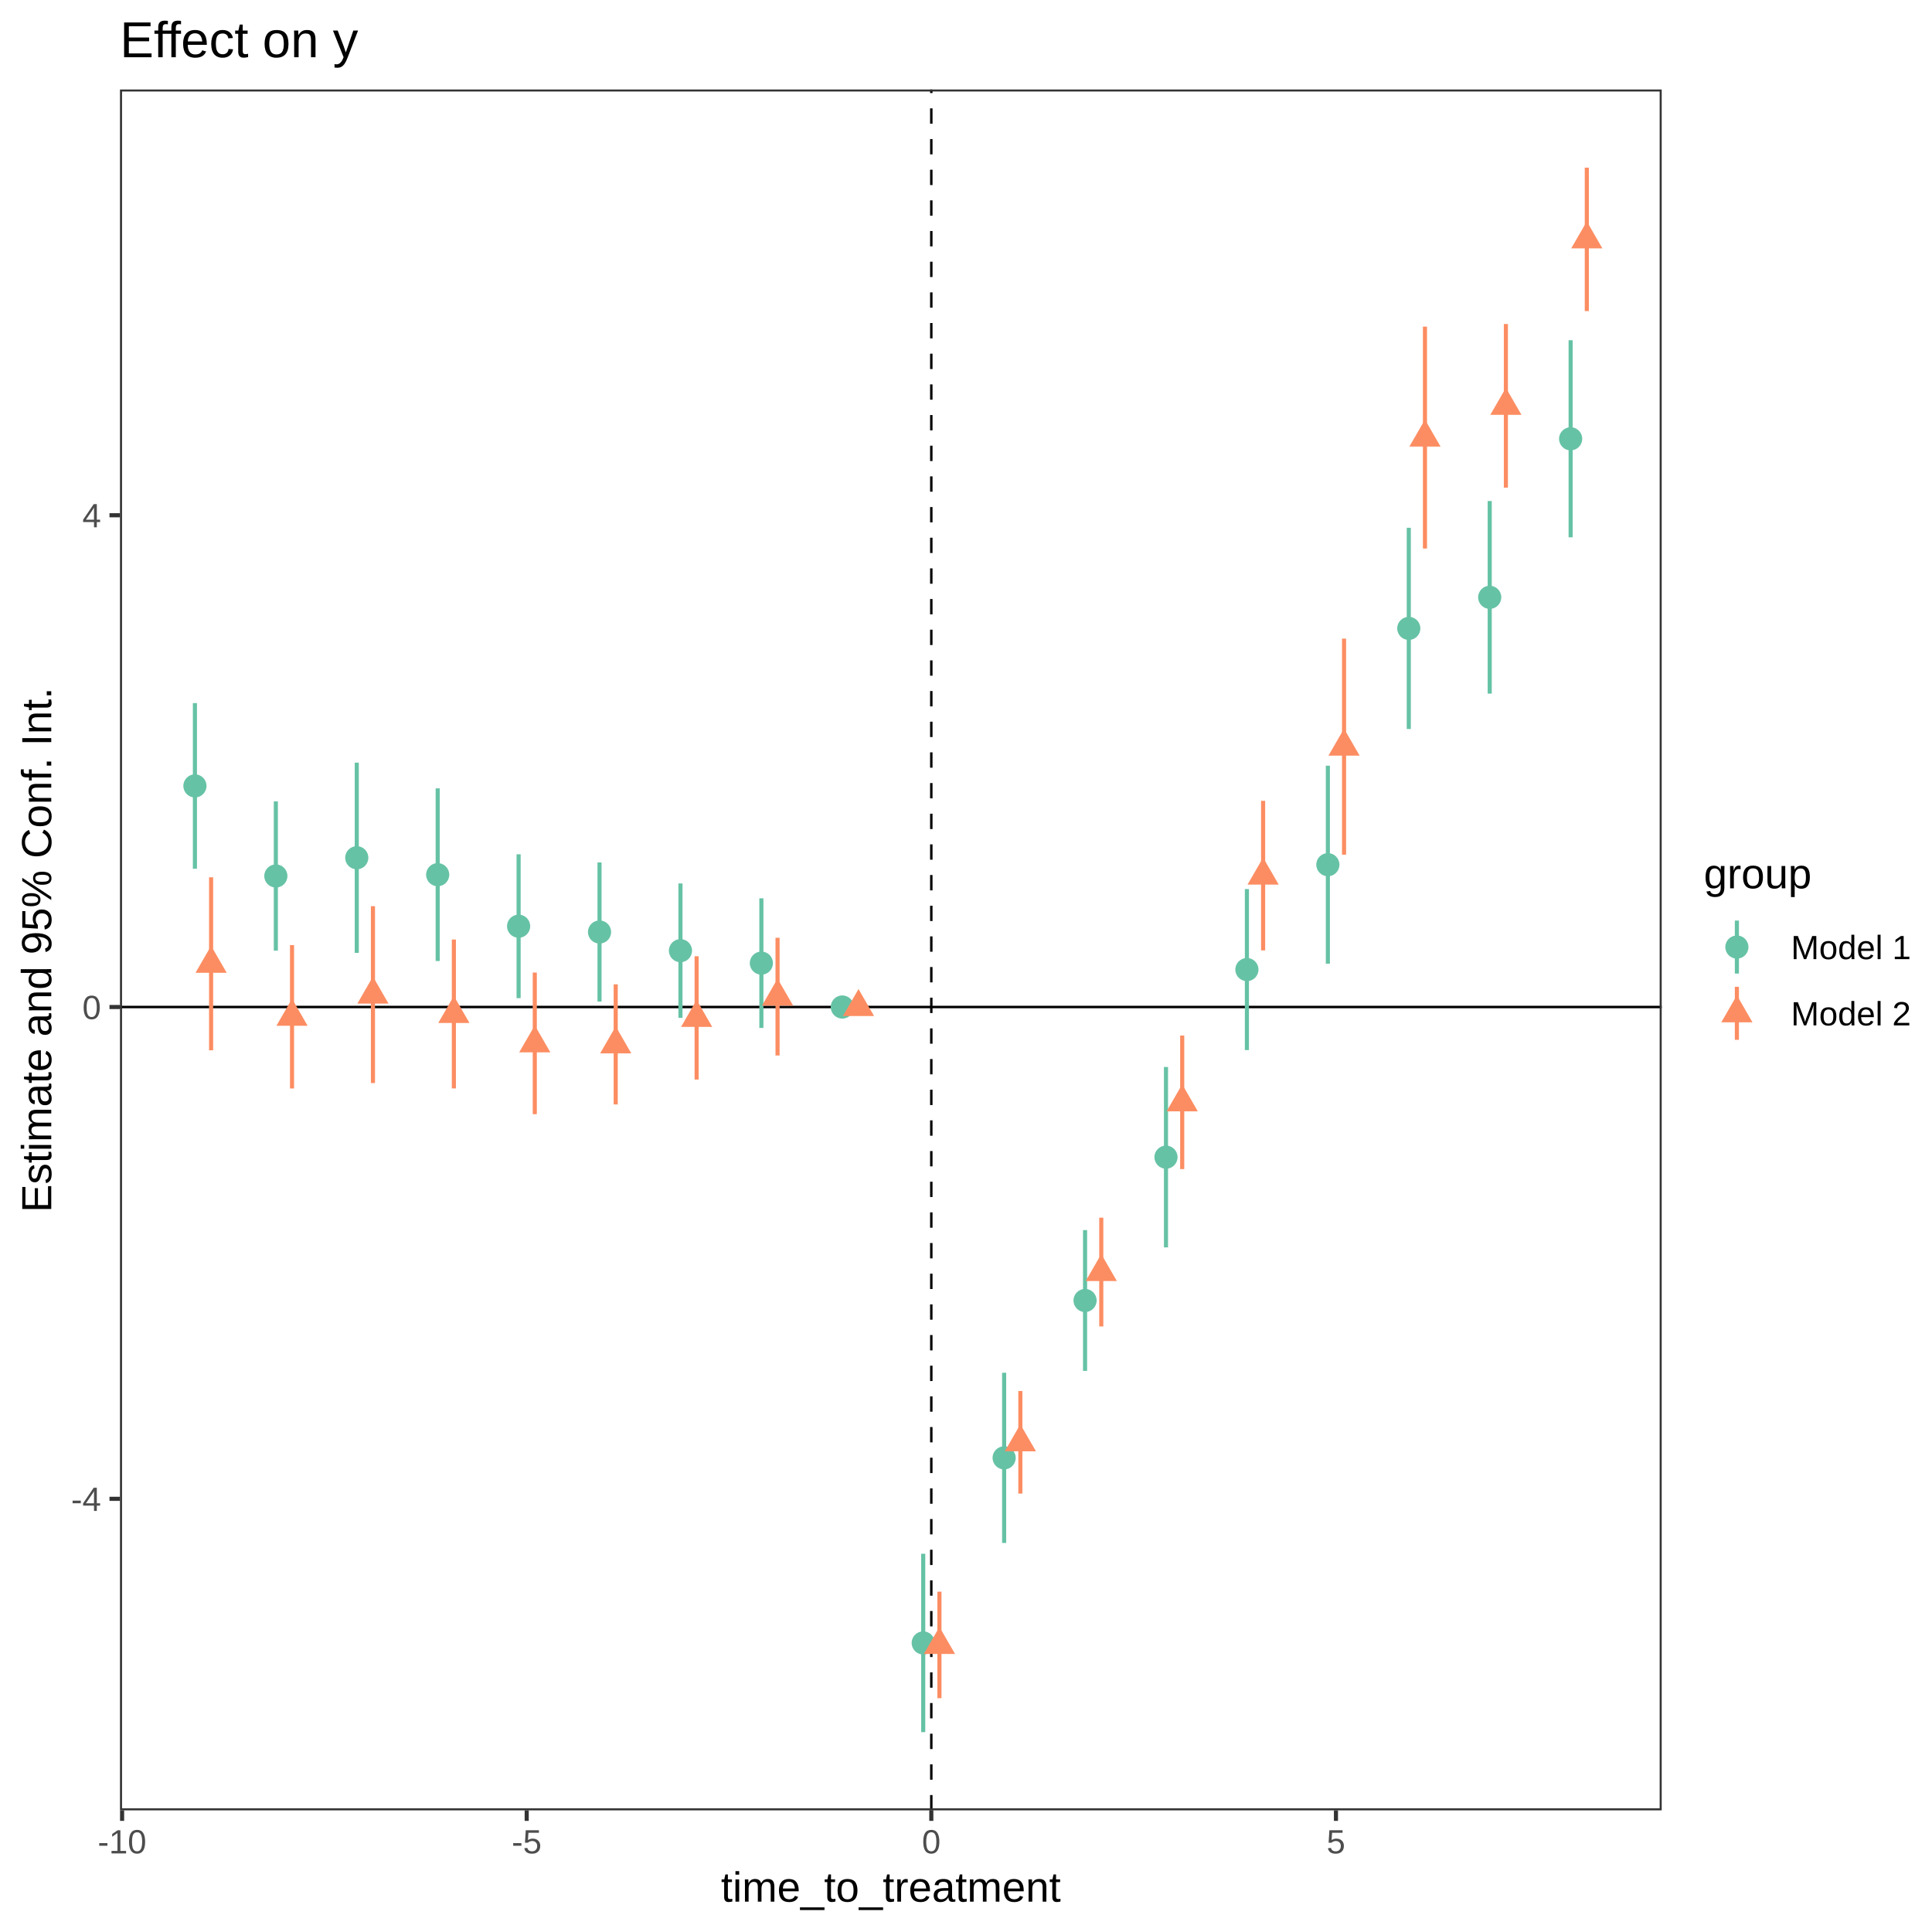
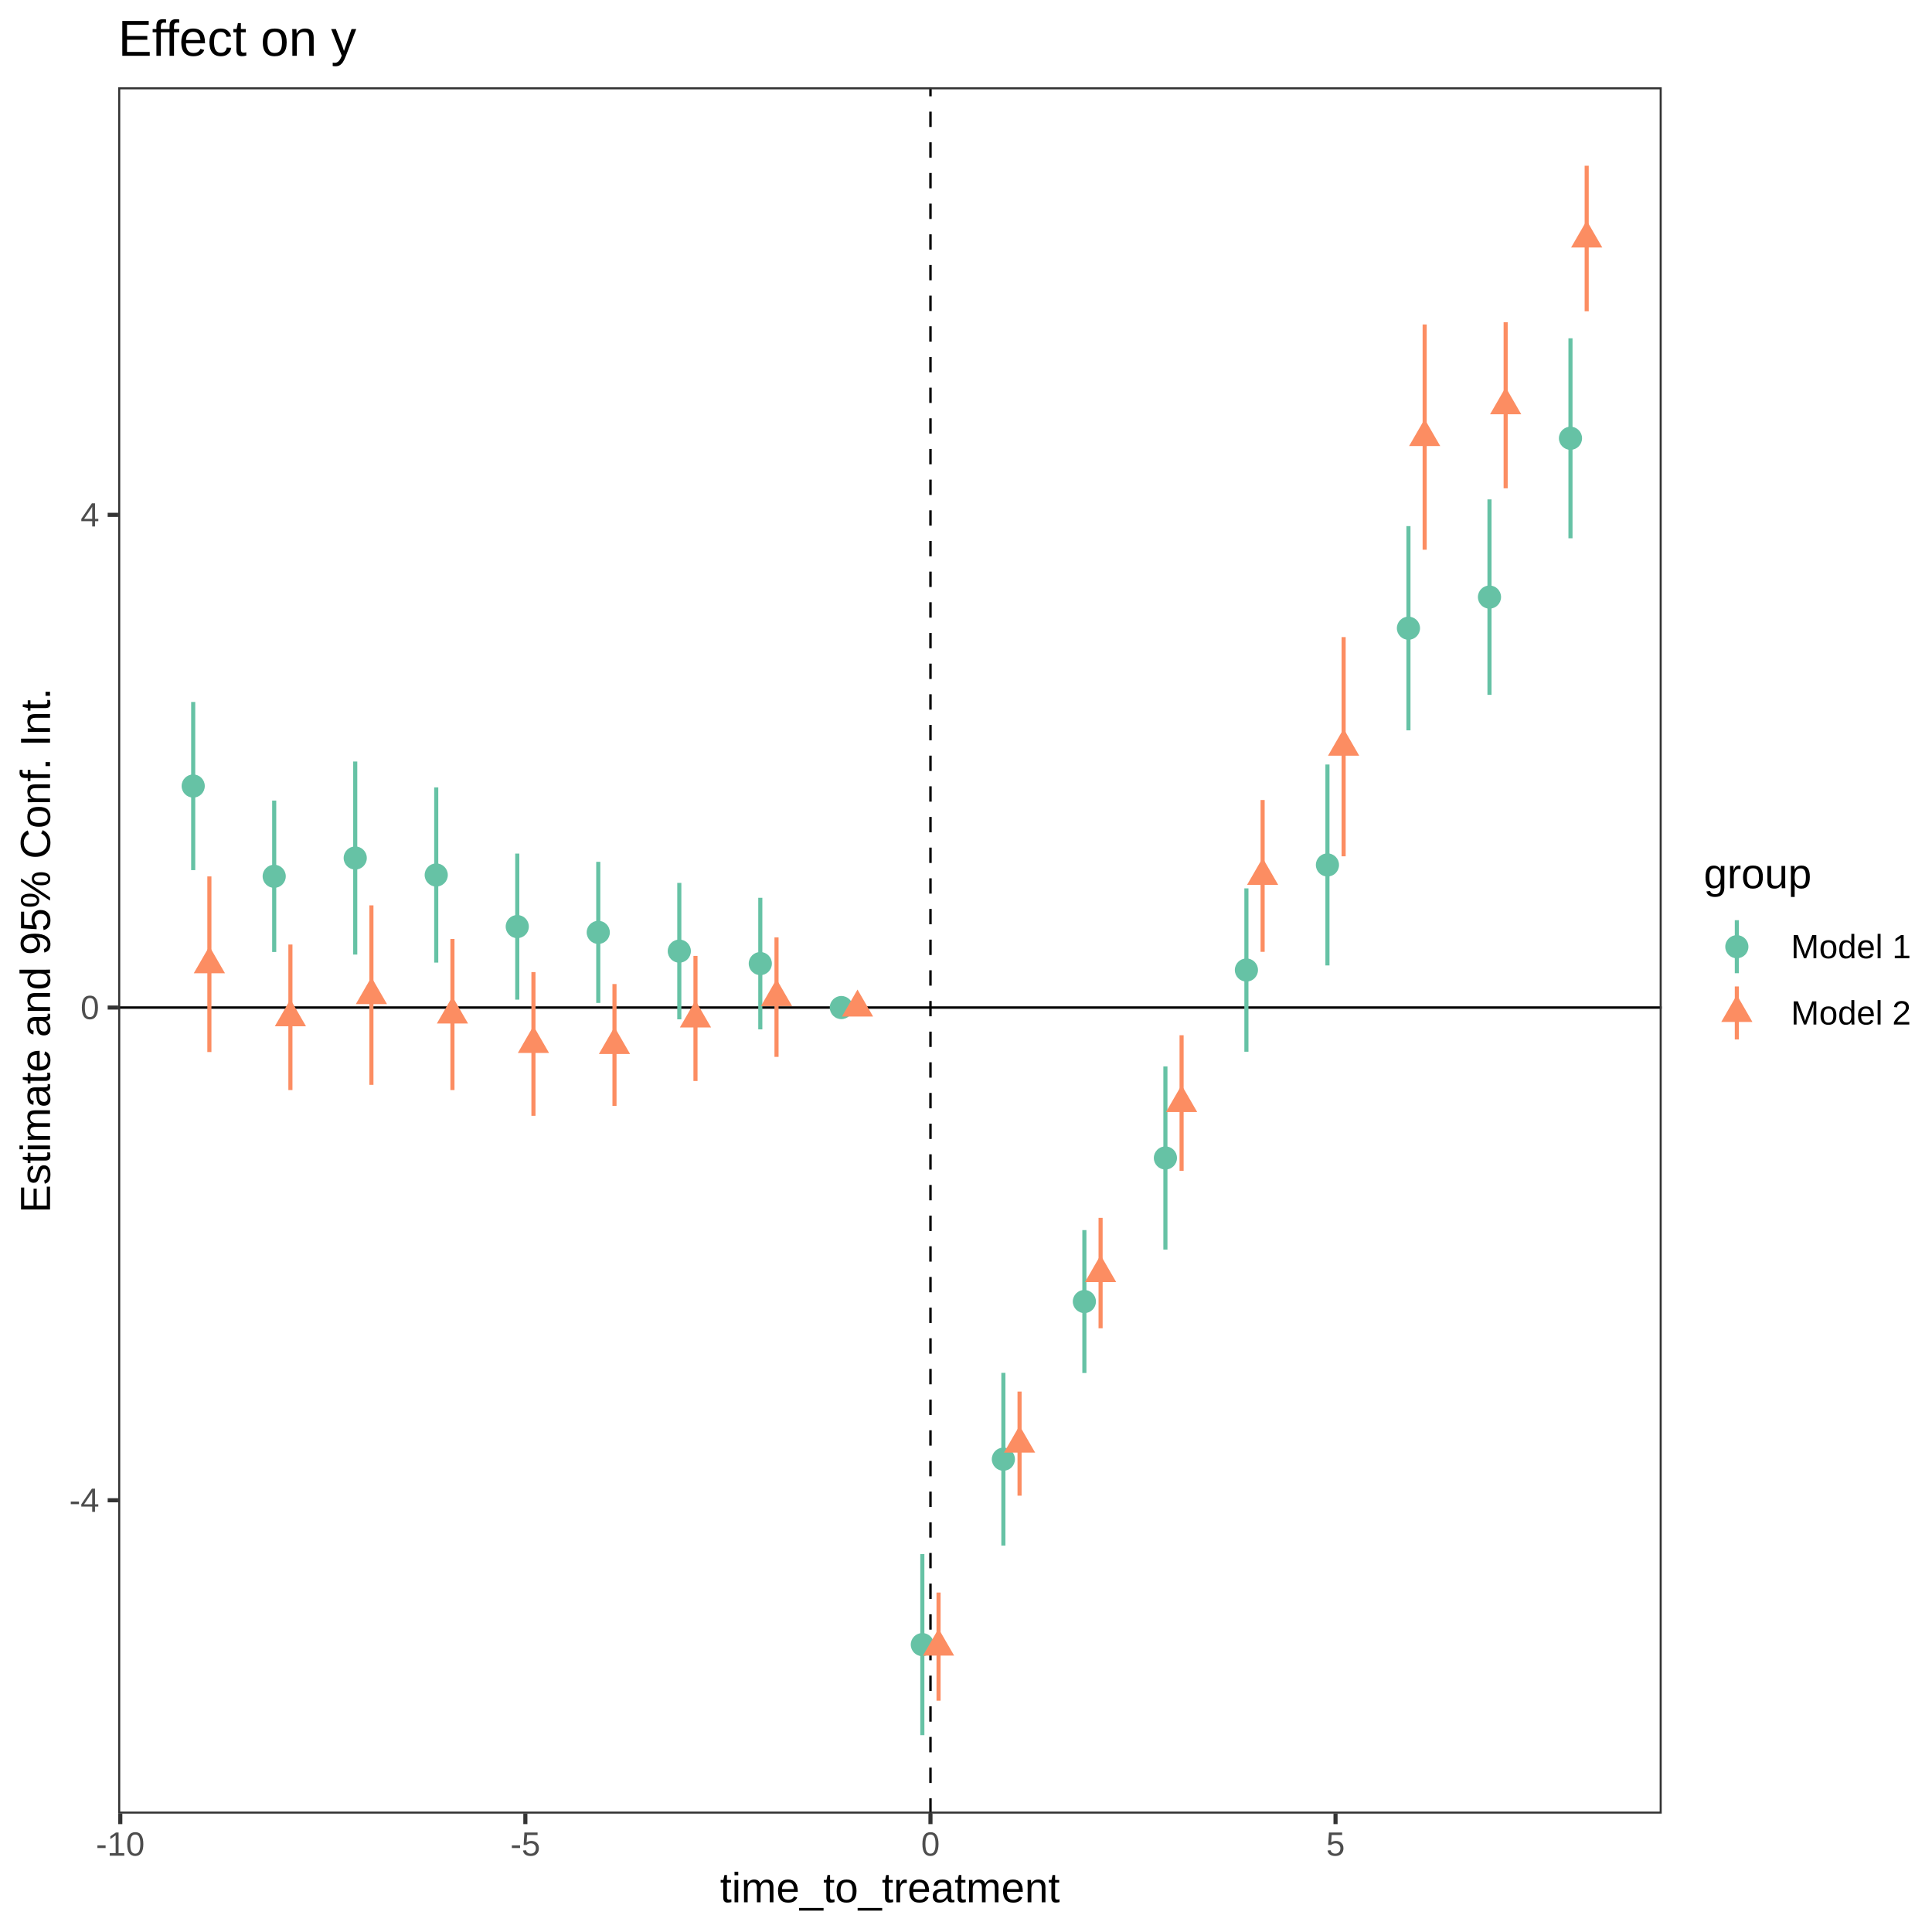
<svg xmlns="http://www.w3.org/2000/svg" class="svglite" width="504.00pt" height="504.00pt" viewBox="0 0 504.00 504.00">
  <defs>
    <style type="text/css">
    .svglite line, .svglite polyline, .svglite polygon, .svglite path, .svglite rect, .svglite circle {
      fill: none;
      stroke: #000000;
      stroke-linecap: round;
      stroke-linejoin: round;
      stroke-miterlimit: 10.00;
    }
    .svglite text {
      white-space: pre;
    }
  </style>
  </defs>
  <rect width="100%" height="100%" style="stroke: none; fill: #FFFFFF;" />
  <defs>
    <clipPath id="cpMC4wMHw1MDQuMDB8MC4wMHw1MDQuMDA=">
      <rect x="0.00" y="0.00" width="504.00" height="504.00" />
    </clipPath>
  </defs>
  <g clip-path="url(#cpMC4wMHw1MDQuMDB8MC4wMHw1MDQuMDA=)">
-     <rect x="0.00" y="-0" width="504.00" height="504.00" style="stroke-width: 1.07; stroke: #FFFFFF; fill: #FFFFFF;" />
+     <rect x="0" y="-0" width="504.00" height="504.00" style="stroke-width: 1.07; stroke: #FFFFFF; fill: #FFFFFF;" />
  </g>
  <defs>
-     <clipPath id="cpMzEuMzB8NDMzLjUwfDIzLjM0fDQ3Mi4yNw==">
-       <rect x="31.30" y="23.34" width="402.19" height="448.93" />
+     <clipPath id="cpMzAuODN8NDMzLjQ5fDIyLjc3fDQ3My4xMg==">
+       <rect x="30.83" y="22.77" width="402.66" height="450.35" />
    </clipPath>
  </defs>
-   <g clip-path="url(#cpMzEuMzB8NDMzLjUwfDIzLjM0fDQ3Mi4yNw==)">
-     <rect x="31.30" y="23.34" width="402.19" height="448.93" style="stroke-width: 1.07; stroke: none; fill: #FFFFFF;" />
-     <line x1="242.95" y1="472.27" x2="242.95" y2="23.34" style="stroke-width: 0.64; stroke-dasharray: 4.00,4.00; stroke-linecap: butt;" />
-     <line x1="31.30" y1="262.70" x2="433.50" y2="262.70" style="stroke-width: 0.64; stroke-linecap: butt;" />
-     <line x1="50.85" y1="226.63" x2="50.85" y2="183.41" style="stroke-width: 1.07; stroke: #66C2A5; stroke-linecap: butt;" />
-     <line x1="55.07" y1="273.99" x2="55.07" y2="228.85" style="stroke-width: 1.07; stroke: #FC8D62; stroke-linecap: butt;" />
-     <line x1="71.96" y1="247.99" x2="71.96" y2="209.06" style="stroke-width: 1.07; stroke: #66C2A5; stroke-linecap: butt;" />
-     <line x1="76.18" y1="283.94" x2="76.18" y2="246.54" style="stroke-width: 1.07; stroke: #FC8D62; stroke-linecap: butt;" />
-     <line x1="93.07" y1="248.57" x2="93.07" y2="198.95" style="stroke-width: 1.07; stroke: #66C2A5; stroke-linecap: butt;" />
-     <line x1="97.29" y1="282.53" x2="97.29" y2="236.40" style="stroke-width: 1.07; stroke: #FC8D62; stroke-linecap: butt;" />
-     <line x1="114.18" y1="250.70" x2="114.18" y2="205.66" style="stroke-width: 1.07; stroke: #66C2A5; stroke-linecap: butt;" />
-     <line x1="118.40" y1="283.93" x2="118.40" y2="245.09" style="stroke-width: 1.07; stroke: #FC8D62; stroke-linecap: butt;" />
-     <line x1="135.29" y1="260.39" x2="135.29" y2="222.86" style="stroke-width: 1.07; stroke: #66C2A5; stroke-linecap: butt;" />
-     <line x1="139.51" y1="290.66" x2="139.51" y2="253.70" style="stroke-width: 1.07; stroke: #FC8D62; stroke-linecap: butt;" />
-     <line x1="156.40" y1="261.27" x2="156.40" y2="224.99" style="stroke-width: 1.07; stroke: #66C2A5; stroke-linecap: butt;" />
-     <line x1="160.62" y1="288.11" x2="160.62" y2="256.79" style="stroke-width: 1.07; stroke: #FC8D62; stroke-linecap: butt;" />
-     <line x1="177.51" y1="265.54" x2="177.51" y2="230.47" style="stroke-width: 1.07; stroke: #66C2A5; stroke-linecap: butt;" />
-     <line x1="181.73" y1="281.62" x2="181.73" y2="249.46" style="stroke-width: 1.07; stroke: #FC8D62; stroke-linecap: butt;" />
-     <line x1="198.62" y1="268.16" x2="198.62" y2="234.34" style="stroke-width: 1.07; stroke: #66C2A5; stroke-linecap: butt;" />
-     <line x1="202.84" y1="275.35" x2="202.84" y2="244.63" style="stroke-width: 1.07; stroke: #FC8D62; stroke-linecap: butt;" />
-     <line x1="219.73" y1="262.70" x2="219.73" y2="262.70" style="stroke-width: 1.07; stroke: #66C2A5; stroke-linecap: butt;" />
-     <line x1="223.96" y1="262.70" x2="223.96" y2="262.70" style="stroke-width: 1.07; stroke: #FC8D62; stroke-linecap: butt;" />
-     <line x1="240.84" y1="451.86" x2="240.84" y2="405.33" style="stroke-width: 1.07; stroke: #66C2A5; stroke-linecap: butt;" />
-     <line x1="245.07" y1="443.01" x2="245.07" y2="415.21" style="stroke-width: 1.07; stroke: #FC8D62; stroke-linecap: butt;" />
-     <line x1="261.95" y1="402.51" x2="261.95" y2="358.11" style="stroke-width: 1.07; stroke: #66C2A5; stroke-linecap: butt;" />
-     <line x1="266.18" y1="389.63" x2="266.18" y2="362.87" style="stroke-width: 1.07; stroke: #FC8D62; stroke-linecap: butt;" />
-     <line x1="283.06" y1="357.62" x2="283.06" y2="320.89" style="stroke-width: 1.07; stroke: #66C2A5; stroke-linecap: butt;" />
-     <line x1="287.29" y1="346.03" x2="287.29" y2="317.65" style="stroke-width: 1.07; stroke: #FC8D62; stroke-linecap: butt;" />
-     <line x1="304.17" y1="325.41" x2="304.17" y2="278.34" style="stroke-width: 1.07; stroke: #66C2A5; stroke-linecap: butt;" />
-     <line x1="308.40" y1="304.98" x2="308.40" y2="270.14" style="stroke-width: 1.07; stroke: #FC8D62; stroke-linecap: butt;" />
-     <line x1="325.28" y1="273.93" x2="325.28" y2="231.94" style="stroke-width: 1.07; stroke: #66C2A5; stroke-linecap: butt;" />
-     <line x1="329.51" y1="247.93" x2="329.51" y2="208.91" style="stroke-width: 1.07; stroke: #FC8D62; stroke-linecap: butt;" />
-     <line x1="346.40" y1="251.40" x2="346.40" y2="199.75" style="stroke-width: 1.07; stroke: #66C2A5; stroke-linecap: butt;" />
-     <line x1="350.62" y1="222.95" x2="350.62" y2="166.60" style="stroke-width: 1.07; stroke: #FC8D62; stroke-linecap: butt;" />
-     <line x1="367.51" y1="190.17" x2="367.51" y2="137.68" style="stroke-width: 1.07; stroke: #66C2A5; stroke-linecap: butt;" />
-     <line x1="371.73" y1="143.10" x2="371.73" y2="85.21" style="stroke-width: 1.07; stroke: #FC8D62; stroke-linecap: butt;" />
-     <line x1="388.62" y1="180.94" x2="388.62" y2="130.70" style="stroke-width: 1.07; stroke: #66C2A5; stroke-linecap: butt;" />
-     <line x1="392.84" y1="127.21" x2="392.84" y2="84.53" style="stroke-width: 1.07; stroke: #FC8D62; stroke-linecap: butt;" />
-     <line x1="409.73" y1="140.17" x2="409.73" y2="88.76" style="stroke-width: 1.07; stroke: #66C2A5; stroke-linecap: butt;" />
-     <line x1="413.95" y1="81.15" x2="413.95" y2="43.74" style="stroke-width: 1.07; stroke: #FC8D62; stroke-linecap: butt;" />
-     <circle cx="50.85" cy="205.02" r="3.02" style="stroke-width: 0.71; stroke: none; fill: #66C2A5;" />
-     <polygon points="55.07,246.72 59.14,253.77 51.00,253.77 " style="stroke-width: 0.71; stroke: none; fill: #FC8D62;" />
-     <circle cx="71.96" cy="228.52" r="3.02" style="stroke-width: 0.71; stroke: none; fill: #66C2A5;" />
-     <polygon points="76.18,260.54 80.25,267.59 72.11,267.59 " style="stroke-width: 0.71; stroke: none; fill: #FC8D62;" />
-     <circle cx="93.07" cy="223.76" r="3.02" style="stroke-width: 0.71; stroke: none; fill: #66C2A5;" />
-     <polygon points="97.29,254.76 101.36,261.81 93.22,261.81 " style="stroke-width: 0.71; stroke: none; fill: #FC8D62;" />
-     <circle cx="114.18" cy="228.18" r="3.02" style="stroke-width: 0.71; stroke: none; fill: #66C2A5;" />
-     <polygon points="118.40,259.81 122.47,266.86 114.33,266.86 " style="stroke-width: 0.71; stroke: none; fill: #FC8D62;" />
-     <circle cx="135.29" cy="241.62" r="3.02" style="stroke-width: 0.71; stroke: none; fill: #66C2A5;" />
-     <polygon points="139.51,267.48 143.58,274.53 135.44,274.53 " style="stroke-width: 0.71; stroke: none; fill: #FC8D62;" />
-     <circle cx="156.40" cy="243.13" r="3.02" style="stroke-width: 0.71; stroke: none; fill: #66C2A5;" />
-     <polygon points="160.62,267.75 164.69,274.80 156.55,274.80 " style="stroke-width: 0.71; stroke: none; fill: #FC8D62;" />
-     <circle cx="177.51" cy="248.00" r="3.02" style="stroke-width: 0.71; stroke: none; fill: #66C2A5;" />
-     <polygon points="181.73,260.84 185.80,267.89 177.66,267.89 " style="stroke-width: 0.71; stroke: none; fill: #FC8D62;" />
-     <circle cx="198.62" cy="251.25" r="3.02" style="stroke-width: 0.71; stroke: none; fill: #66C2A5;" />
-     <polygon points="202.84,255.29 206.91,262.34 198.78,262.34 " style="stroke-width: 0.71; stroke: none; fill: #FC8D62;" />
-     <circle cx="219.73" cy="262.70" r="3.02" style="stroke-width: 0.71; stroke: none; fill: #66C2A5;" />
-     <polygon points="223.96,258.01 228.02,265.05 219.89,265.05 " style="stroke-width: 0.71; stroke: none; fill: #FC8D62;" />
-     <circle cx="240.84" cy="428.59" r="3.02" style="stroke-width: 0.71; stroke: none; fill: #66C2A5;" />
-     <polygon points="245.07,424.41 249.14,431.46 241.00,431.46 " style="stroke-width: 0.71; stroke: none; fill: #FC8D62;" />
-     <circle cx="261.95" cy="380.31" r="3.02" style="stroke-width: 0.71; stroke: none; fill: #66C2A5;" />
-     <polygon points="266.18,371.55 270.25,378.60 262.11,378.60 " style="stroke-width: 0.71; stroke: none; fill: #FC8D62;" />
-     <circle cx="283.06" cy="339.26" r="3.02" style="stroke-width: 0.71; stroke: none; fill: #66C2A5;" />
-     <polygon points="287.29,327.14 291.36,334.19 283.22,334.19 " style="stroke-width: 0.71; stroke: none; fill: #FC8D62;" />
-     <circle cx="304.17" cy="301.87" r="3.02" style="stroke-width: 0.71; stroke: none; fill: #66C2A5;" />
-     <polygon points="308.40,282.86 312.47,289.91 304.33,289.91 " style="stroke-width: 0.71; stroke: none; fill: #FC8D62;" />
-     <circle cx="325.28" cy="252.93" r="3.02" style="stroke-width: 0.71; stroke: none; fill: #66C2A5;" />
-     <polygon points="329.51,223.72 333.58,230.77 325.44,230.77 " style="stroke-width: 0.71; stroke: none; fill: #FC8D62;" />
-     <circle cx="346.40" cy="225.57" r="3.02" style="stroke-width: 0.71; stroke: none; fill: #66C2A5;" />
-     <polygon points="350.62,190.08 354.69,197.13 346.55,197.13 " style="stroke-width: 0.71; stroke: none; fill: #FC8D62;" />
-     <circle cx="367.51" cy="163.93" r="3.02" style="stroke-width: 0.71; stroke: none; fill: #66C2A5;" />
-     <polygon points="371.73,109.46 375.80,116.50 367.66,116.50 " style="stroke-width: 0.71; stroke: none; fill: #FC8D62;" />
-     <circle cx="388.62" cy="155.82" r="3.02" style="stroke-width: 0.71; stroke: none; fill: #66C2A5;" />
-     <polygon points="392.84,101.17 396.91,108.22 388.77,108.22 " style="stroke-width: 0.71; stroke: none; fill: #FC8D62;" />
-     <circle cx="409.73" cy="114.47" r="3.02" style="stroke-width: 0.71; stroke: none; fill: #66C2A5;" />
-     <polygon points="413.95,57.75 418.02,64.80 409.88,64.80 " style="stroke-width: 0.71; stroke: none; fill: #FC8D62;" />
-     <rect x="31.30" y="23.34" width="402.19" height="448.93" style="stroke-width: 1.07; stroke: #333333;" />
+   <g clip-path="url(#cpMzAuODN8NDMzLjQ5fDIyLjc3fDQ3My4xMg==)">
+     <rect x="30.83" y="22.77" width="402.66" height="450.35" style="stroke-width: 1.07; stroke: none; fill: #FFFFFF;" />
+     <line x1="242.73" y1="473.12" x2="242.73" y2="22.77" style="stroke-width: 0.64; stroke-dasharray: 4.00,4.00; stroke-linecap: butt;" />
+     <line x1="30.83" y1="262.84" x2="433.49" y2="262.84" style="stroke-width: 0.64; stroke-linecap: butt;" />
+     <line x1="50.40" y1="226.99" x2="50.40" y2="183.12" style="stroke-width: 1.07; stroke: #66C2A5; stroke-linecap: butt;" />
+     <line x1="54.62" y1="274.45" x2="54.62" y2="228.63" style="stroke-width: 1.07; stroke: #FC8D62; stroke-linecap: butt;" />
+     <line x1="71.53" y1="248.35" x2="71.53" y2="208.85" style="stroke-width: 1.07; stroke: #66C2A5; stroke-linecap: butt;" />
+     <line x1="75.76" y1="284.36" x2="75.76" y2="246.40" style="stroke-width: 1.07; stroke: #FC8D62; stroke-linecap: butt;" />
+     <line x1="92.67" y1="249.01" x2="92.67" y2="198.65" style="stroke-width: 1.07; stroke: #66C2A5; stroke-linecap: butt;" />
+     <line x1="96.89" y1="283.01" x2="96.89" y2="236.18" style="stroke-width: 1.07; stroke: #FC8D62; stroke-linecap: butt;" />
+     <line x1="113.80" y1="251.11" x2="113.80" y2="205.40" style="stroke-width: 1.07; stroke: #66C2A5; stroke-linecap: butt;" />
+     <line x1="118.03" y1="284.36" x2="118.03" y2="244.95" style="stroke-width: 1.07; stroke: #FC8D62; stroke-linecap: butt;" />
+     <line x1="134.94" y1="260.77" x2="134.94" y2="222.68" style="stroke-width: 1.07; stroke: #66C2A5; stroke-linecap: butt;" />
+     <line x1="139.16" y1="291.09" x2="139.16" y2="253.58" style="stroke-width: 1.07; stroke: #FC8D62; stroke-linecap: butt;" />
+     <line x1="156.07" y1="261.64" x2="156.07" y2="224.82" style="stroke-width: 1.07; stroke: #66C2A5; stroke-linecap: butt;" />
+     <line x1="160.30" y1="288.49" x2="160.30" y2="256.71" style="stroke-width: 1.07; stroke: #FC8D62; stroke-linecap: butt;" />
+     <line x1="177.21" y1="265.91" x2="177.21" y2="230.32" style="stroke-width: 1.07; stroke: #66C2A5; stroke-linecap: butt;" />
+     <line x1="181.43" y1="282.00" x2="181.43" y2="249.36" style="stroke-width: 1.07; stroke: #FC8D62; stroke-linecap: butt;" />
+     <line x1="198.34" y1="268.53" x2="198.34" y2="234.20" style="stroke-width: 1.07; stroke: #66C2A5; stroke-linecap: butt;" />
+     <line x1="202.57" y1="275.71" x2="202.57" y2="244.54" style="stroke-width: 1.07; stroke: #FC8D62; stroke-linecap: butt;" />
+     <line x1="219.48" y1="262.84" x2="219.48" y2="262.84" style="stroke-width: 1.07; stroke: #66C2A5; stroke-linecap: butt;" />
+     <line x1="223.70" y1="262.84" x2="223.70" y2="262.84" style="stroke-width: 1.07; stroke: #FC8D62; stroke-linecap: butt;" />
+     <line x1="240.61" y1="452.65" x2="240.61" y2="405.42" style="stroke-width: 1.07; stroke: #66C2A5; stroke-linecap: butt;" />
+     <line x1="244.84" y1="443.65" x2="244.84" y2="415.45" style="stroke-width: 1.07; stroke: #FC8D62; stroke-linecap: butt;" />
+     <line x1="261.75" y1="403.19" x2="261.75" y2="358.13" style="stroke-width: 1.07; stroke: #66C2A5; stroke-linecap: butt;" />
+     <line x1="265.97" y1="390.17" x2="265.97" y2="363.01" style="stroke-width: 1.07; stroke: #FC8D62; stroke-linecap: butt;" />
+     <line x1="282.88" y1="358.17" x2="282.88" y2="320.90" style="stroke-width: 1.07; stroke: #66C2A5; stroke-linecap: butt;" />
+     <line x1="287.11" y1="346.51" x2="287.11" y2="317.70" style="stroke-width: 1.07; stroke: #FC8D62; stroke-linecap: butt;" />
+     <line x1="304.02" y1="325.97" x2="304.02" y2="278.20" style="stroke-width: 1.07; stroke: #66C2A5; stroke-linecap: butt;" />
+     <line x1="308.24" y1="305.42" x2="308.24" y2="270.06" style="stroke-width: 1.07; stroke: #FC8D62; stroke-linecap: butt;" />
+     <line x1="325.15" y1="274.36" x2="325.15" y2="231.75" style="stroke-width: 1.07; stroke: #66C2A5; stroke-linecap: butt;" />
+     <line x1="329.38" y1="248.30" x2="329.38" y2="208.70" style="stroke-width: 1.07; stroke: #FC8D62; stroke-linecap: butt;" />
+     <line x1="346.29" y1="251.85" x2="346.29" y2="199.44" style="stroke-width: 1.07; stroke: #66C2A5; stroke-linecap: butt;" />
+     <line x1="350.51" y1="223.38" x2="350.51" y2="166.20" style="stroke-width: 1.07; stroke: #FC8D62; stroke-linecap: butt;" />
+     <line x1="367.42" y1="190.52" x2="367.42" y2="137.25" style="stroke-width: 1.07; stroke: #66C2A5; stroke-linecap: butt;" />
+     <line x1="371.65" y1="143.40" x2="371.65" y2="84.65" style="stroke-width: 1.07; stroke: #FC8D62; stroke-linecap: butt;" />
+     <line x1="388.56" y1="181.26" x2="388.56" y2="130.27" style="stroke-width: 1.07; stroke: #66C2A5; stroke-linecap: butt;" />
+     <line x1="392.78" y1="127.38" x2="392.78" y2="84.07" style="stroke-width: 1.07; stroke: #FC8D62; stroke-linecap: butt;" />
+     <line x1="409.69" y1="140.42" x2="409.69" y2="88.25" style="stroke-width: 1.07; stroke: #66C2A5; stroke-linecap: butt;" />
+     <line x1="413.92" y1="81.21" x2="413.92" y2="43.24" style="stroke-width: 1.07; stroke: #FC8D62; stroke-linecap: butt;" />
+     <circle cx="50.40" cy="205.05" r="3.02" style="stroke-width: 0.71; stroke: none; fill: #66C2A5;" />
+     <polygon points="54.62,246.84 58.69,253.89 50.55,253.89 " style="stroke-width: 0.71; stroke: none; fill: #FC8D62;" />
+     <circle cx="71.53" cy="228.60" r="3.02" style="stroke-width: 0.71; stroke: none; fill: #66C2A5;" />
+     <polygon points="75.76,260.68 79.83,267.73 71.69,267.73 " style="stroke-width: 0.71; stroke: none; fill: #FC8D62;" />
+     <circle cx="92.67" cy="223.83" r="3.02" style="stroke-width: 0.71; stroke: none; fill: #66C2A5;" />
+     <polygon points="96.89,254.90 100.96,261.95 92.82,261.95 " style="stroke-width: 0.71; stroke: none; fill: #FC8D62;" />
+     <circle cx="113.80" cy="228.26" r="3.02" style="stroke-width: 0.71; stroke: none; fill: #66C2A5;" />
+     <polygon points="118.03,259.96 122.10,267.00 113.96,267.00 " style="stroke-width: 0.71; stroke: none; fill: #FC8D62;" />
+     <circle cx="134.94" cy="241.72" r="3.02" style="stroke-width: 0.71; stroke: none; fill: #66C2A5;" />
+     <polygon points="139.16,267.63 143.23,274.68 135.09,274.68 " style="stroke-width: 0.71; stroke: none; fill: #FC8D62;" />
+     <circle cx="156.07" cy="243.23" r="3.02" style="stroke-width: 0.71; stroke: none; fill: #66C2A5;" />
+     <polygon points="160.30,267.90 164.37,274.95 156.23,274.95 " style="stroke-width: 0.71; stroke: none; fill: #FC8D62;" />
+     <circle cx="177.21" cy="248.12" r="3.02" style="stroke-width: 0.71; stroke: none; fill: #66C2A5;" />
+     <polygon points="181.43,260.98 185.50,268.03 177.36,268.03 " style="stroke-width: 0.71; stroke: none; fill: #FC8D62;" />
+     <circle cx="198.34" cy="251.37" r="3.02" style="stroke-width: 0.71; stroke: none; fill: #66C2A5;" />
+     <polygon points="202.57,255.42 206.64,262.47 198.50,262.47 " style="stroke-width: 0.71; stroke: none; fill: #FC8D62;" />
+     <circle cx="219.48" cy="262.84" r="3.02" style="stroke-width: 0.71; stroke: none; fill: #66C2A5;" />
+     <polygon points="223.70,258.14 227.77,265.19 219.63,265.19 " style="stroke-width: 0.71; stroke: none; fill: #FC8D62;" />
+     <circle cx="240.61" cy="429.03" r="3.02" style="stroke-width: 0.71; stroke: none; fill: #66C2A5;" />
+     <polygon points="244.84,424.85 248.91,431.90 240.77,431.90 " style="stroke-width: 0.71; stroke: none; fill: #FC8D62;" />
+     <circle cx="261.75" cy="380.66" r="3.02" style="stroke-width: 0.71; stroke: none; fill: #66C2A5;" />
+     <polygon points="265.97,371.89 270.04,378.94 261.90,378.94 " style="stroke-width: 0.71; stroke: none; fill: #FC8D62;" />
+     <circle cx="282.88" cy="339.53" r="3.02" style="stroke-width: 0.71; stroke: none; fill: #66C2A5;" />
+     <polygon points="287.11,327.40 291.18,334.45 283.04,334.45 " style="stroke-width: 0.71; stroke: none; fill: #FC8D62;" />
+     <circle cx="304.02" cy="302.08" r="3.02" style="stroke-width: 0.71; stroke: none; fill: #66C2A5;" />
+     <polygon points="308.24,283.04 312.31,290.09 304.17,290.09 " style="stroke-width: 0.71; stroke: none; fill: #FC8D62;" />
+     <circle cx="325.15" cy="253.05" r="3.02" style="stroke-width: 0.71; stroke: none; fill: #66C2A5;" />
+     <polygon points="329.38,223.80 333.45,230.85 325.31,230.85 " style="stroke-width: 0.71; stroke: none; fill: #FC8D62;" />
+     <circle cx="346.29" cy="225.64" r="3.02" style="stroke-width: 0.71; stroke: none; fill: #66C2A5;" />
+     <polygon points="350.51,190.09 354.58,197.14 346.44,197.14 " style="stroke-width: 0.71; stroke: none; fill: #FC8D62;" />
+     <circle cx="367.42" cy="163.88" r="3.02" style="stroke-width: 0.71; stroke: none; fill: #66C2A5;" />
+     <polygon points="371.65,109.32 375.72,116.37 367.58,116.37 " style="stroke-width: 0.71; stroke: none; fill: #FC8D62;" />
+     <circle cx="388.56" cy="155.76" r="3.02" style="stroke-width: 0.71; stroke: none; fill: #66C2A5;" />
+     <polygon points="392.78,101.02 396.85,108.07 388.71,108.07 " style="stroke-width: 0.71; stroke: none; fill: #FC8D62;" />
+     <circle cx="409.69" cy="114.33" r="3.02" style="stroke-width: 0.71; stroke: none; fill: #66C2A5;" />
+     <polygon points="413.92,57.52 417.99,64.57 409.85,64.57 " style="stroke-width: 0.71; stroke: none; fill: #FC8D62;" />
+     <rect x="30.83" y="22.77" width="402.66" height="450.35" style="stroke-width: 1.07; stroke: #333333;" />
  </g>
  <g clip-path="url(#cpMC4wMHw1MDQuMDB8MC4wMHw1MDQuMDA=)">
-     <text x="26.37" y="394.15" text-anchor="end" style="font-size: 8.80px;fill: #4D4D4D; font-family: &quot;Arial&quot;;" textLength="7.83px" lengthAdjust="spacingAndGlyphs">-4</text>
-     <text x="26.37" y="265.86" text-anchor="end" style="font-size: 8.80px;fill: #4D4D4D; font-family: &quot;Arial&quot;;" textLength="4.90px" lengthAdjust="spacingAndGlyphs">0</text>
-     <text x="26.37" y="137.56" text-anchor="end" style="font-size: 8.80px;fill: #4D4D4D; font-family: &quot;Arial&quot;;" textLength="4.90px" lengthAdjust="spacingAndGlyphs">4</text>
-     <polyline points="28.56,391.00 31.30,391.00 " style="stroke-width: 1.07; stroke: #333333; stroke-linecap: butt;" />
-     <polyline points="28.56,262.70 31.30,262.70 " style="stroke-width: 1.07; stroke: #333333; stroke-linecap: butt;" />
-     <polyline points="28.56,134.41 31.30,134.41 " style="stroke-width: 1.07; stroke: #333333; stroke-linecap: butt;" />
-     <polyline points="31.85,475.01 31.85,472.27 " style="stroke-width: 1.07; stroke: #333333; stroke-linecap: butt;" />
-     <polyline points="137.40,475.01 137.40,472.27 " style="stroke-width: 1.07; stroke: #333333; stroke-linecap: butt;" />
-     <polyline points="242.95,475.01 242.95,472.27 " style="stroke-width: 1.07; stroke: #333333; stroke-linecap: butt;" />
-     <polyline points="348.51,475.01 348.51,472.27 " style="stroke-width: 1.07; stroke: #333333; stroke-linecap: butt;" />
-     <text x="31.85" y="483.50" text-anchor="middle" style="font-size: 8.80px;fill: #4D4D4D; font-family: &quot;Arial&quot;;" textLength="12.72px" lengthAdjust="spacingAndGlyphs">-10</text>
-     <text x="137.40" y="483.50" text-anchor="middle" style="font-size: 8.80px;fill: #4D4D4D; font-family: &quot;Arial&quot;;" textLength="7.83px" lengthAdjust="spacingAndGlyphs">-5</text>
-     <text x="242.95" y="483.50" text-anchor="middle" style="font-size: 8.80px;fill: #4D4D4D; font-family: &quot;Arial&quot;;" textLength="4.90px" lengthAdjust="spacingAndGlyphs">0</text>
-     <text x="348.51" y="483.50" text-anchor="middle" style="font-size: 8.80px;fill: #4D4D4D; font-family: &quot;Arial&quot;;" textLength="4.90px" lengthAdjust="spacingAndGlyphs">5</text>
-     <text x="232.40" y="496.09" text-anchor="middle" style="font-size: 11.00px; font-family: &quot;Arial&quot;;" textLength="88.66px" lengthAdjust="spacingAndGlyphs">time_to_treatment</text>
-     <text transform="translate(13.37,247.80) rotate(-90)" text-anchor="middle" style="font-size: 11.00px; font-family: &quot;Arial&quot;;" textLength="136.94px" lengthAdjust="spacingAndGlyphs">Estimate and 95% Conf. Int.</text>
-     <rect x="444.46" y="222.62" width="54.07" height="50.36" style="stroke-width: 1.07; stroke: none; fill: #FFFFFF;" />
-     <text x="444.46" y="231.73" style="font-size: 11.00px; font-family: &quot;Arial&quot;;" textLength="28.14px" lengthAdjust="spacingAndGlyphs">group</text>
-     <rect x="444.46" y="238.42" width="17.28" height="17.28" style="stroke-width: 1.07; stroke: none; fill: #FFFFFF;" />
-     <line x1="453.10" y1="253.98" x2="453.10" y2="240.15" style="stroke-width: 1.07; stroke: #66C2A5; stroke-linecap: butt;" />
-     <circle cx="453.10" cy="247.06" r="3.02" style="stroke-width: 0.71; stroke: none; fill: #66C2A5;" />
-     <rect x="444.46" y="255.70" width="17.28" height="17.28" style="stroke-width: 1.07; stroke: none; fill: #FFFFFF;" />
-     <line x1="453.10" y1="271.26" x2="453.10" y2="257.43" style="stroke-width: 1.07; stroke: #FC8D62; stroke-linecap: butt;" />
-     <polygon points="453.10,259.64 457.17,266.69 449.03,266.69 " style="stroke-width: 0.71; stroke: none; fill: #FC8D62;" />
-     <text x="467.21" y="250.22" style="font-size: 8.80px; font-family: &quot;Arial&quot;;" textLength="31.31px" lengthAdjust="spacingAndGlyphs">Model 1</text>
-     <text x="467.21" y="267.50" style="font-size: 8.80px; font-family: &quot;Arial&quot;;" textLength="31.31px" lengthAdjust="spacingAndGlyphs">Model 2</text>
-     <text x="31.30" y="14.94" style="font-size: 13.20px; font-family: &quot;Arial&quot;;" textLength="62.32px" lengthAdjust="spacingAndGlyphs">Effect on y</text>
+     <text x="25.90" y="394.40" text-anchor="end" style="font-size: 8.80px;fill: #4D4D4D; font-family: &quot;Liberation Sans&quot;;" textLength="7.83px" lengthAdjust="spacingAndGlyphs">-4</text>
+     <text x="25.90" y="265.87" text-anchor="end" style="font-size: 8.80px;fill: #4D4D4D; font-family: &quot;Liberation Sans&quot;;" textLength="4.90px" lengthAdjust="spacingAndGlyphs">0</text>
+     <text x="25.90" y="137.34" text-anchor="end" style="font-size: 8.80px;fill: #4D4D4D; font-family: &quot;Liberation Sans&quot;;" textLength="4.90px" lengthAdjust="spacingAndGlyphs">4</text>
+     <polyline points="28.09,391.37 30.83,391.37 " style="stroke-width: 1.07; stroke: #333333; stroke-linecap: butt;" />
+     <polyline points="28.09,262.84 30.83,262.84 " style="stroke-width: 1.07; stroke: #333333; stroke-linecap: butt;" />
+     <polyline points="28.09,134.31 30.83,134.31 " style="stroke-width: 1.07; stroke: #333333; stroke-linecap: butt;" />
+     <polyline points="31.38,475.86 31.38,473.12 " style="stroke-width: 1.07; stroke: #333333; stroke-linecap: butt;" />
+     <polyline points="137.05,475.86 137.05,473.12 " style="stroke-width: 1.07; stroke: #333333; stroke-linecap: butt;" />
+     <polyline points="242.73,475.86 242.73,473.12 " style="stroke-width: 1.07; stroke: #333333; stroke-linecap: butt;" />
+     <polyline points="348.40,475.86 348.40,473.12 " style="stroke-width: 1.07; stroke: #333333; stroke-linecap: butt;" />
+     <text x="31.38" y="484.10" text-anchor="middle" style="font-size: 8.80px;fill: #4D4D4D; font-family: &quot;Liberation Sans&quot;;" textLength="12.72px" lengthAdjust="spacingAndGlyphs">-10</text>
+     <text x="137.05" y="484.10" text-anchor="middle" style="font-size: 8.80px;fill: #4D4D4D; font-family: &quot;Liberation Sans&quot;;" textLength="7.83px" lengthAdjust="spacingAndGlyphs">-5</text>
+     <text x="242.73" y="484.10" text-anchor="middle" style="font-size: 8.80px;fill: #4D4D4D; font-family: &quot;Liberation Sans&quot;;" textLength="4.90px" lengthAdjust="spacingAndGlyphs">0</text>
+     <text x="348.40" y="484.10" text-anchor="middle" style="font-size: 8.80px;fill: #4D4D4D; font-family: &quot;Liberation Sans&quot;;" textLength="4.90px" lengthAdjust="spacingAndGlyphs">5</text>
+     <text x="232.16" y="496.24" text-anchor="middle" style="font-size: 11.00px; font-family: &quot;Liberation Sans&quot;;" textLength="88.70px" lengthAdjust="spacingAndGlyphs">time_to_treatment</text>
+     <text transform="translate(13.05,247.94) rotate(-90)" text-anchor="middle" style="font-size: 11.00px; font-family: &quot;Liberation Sans&quot;;" textLength="137.03px" lengthAdjust="spacingAndGlyphs">Estimate and 95% Conf. Int.</text>
+     <rect x="444.45" y="223.00" width="54.07" height="49.89" style="stroke-width: 1.07; stroke: none; fill: #FFFFFF;" />
+     <text x="444.45" y="231.71" style="font-size: 11.00px; font-family: &quot;Liberation Sans&quot;;" textLength="28.14px" lengthAdjust="spacingAndGlyphs">group</text>
+     <rect x="444.45" y="238.33" width="17.28" height="17.28" style="stroke-width: 1.07; stroke: none; fill: #FFFFFF;" />
+     <line x1="453.09" y1="253.88" x2="453.09" y2="240.05" style="stroke-width: 1.07; stroke: #66C2A5; stroke-linecap: butt;" />
+     <circle cx="453.09" cy="246.97" r="3.02" style="stroke-width: 0.71; stroke: none; fill: #66C2A5;" />
+     <rect x="444.45" y="255.61" width="17.28" height="17.28" style="stroke-width: 1.07; stroke: none; fill: #FFFFFF;" />
+     <line x1="453.09" y1="271.16" x2="453.09" y2="257.33" style="stroke-width: 1.07; stroke: #FC8D62; stroke-linecap: butt;" />
+     <polygon points="453.09,259.55 457.16,266.60 449.02,266.60 " style="stroke-width: 0.71; stroke: none; fill: #FC8D62;" />
+     <text x="467.21" y="249.99" style="font-size: 8.80px; font-family: &quot;Liberation Sans&quot;;" textLength="31.31px" lengthAdjust="spacingAndGlyphs">Model 1</text>
+     <text x="467.21" y="267.27" style="font-size: 8.80px; font-family: &quot;Liberation Sans&quot;;" textLength="31.31px" lengthAdjust="spacingAndGlyphs">Model 2</text>
+     <text x="30.83" y="14.55" style="font-size: 13.20px; font-family: &quot;Liberation Sans&quot;;" textLength="62.09px" lengthAdjust="spacingAndGlyphs">Effect on y</text>
  </g>
</svg>
